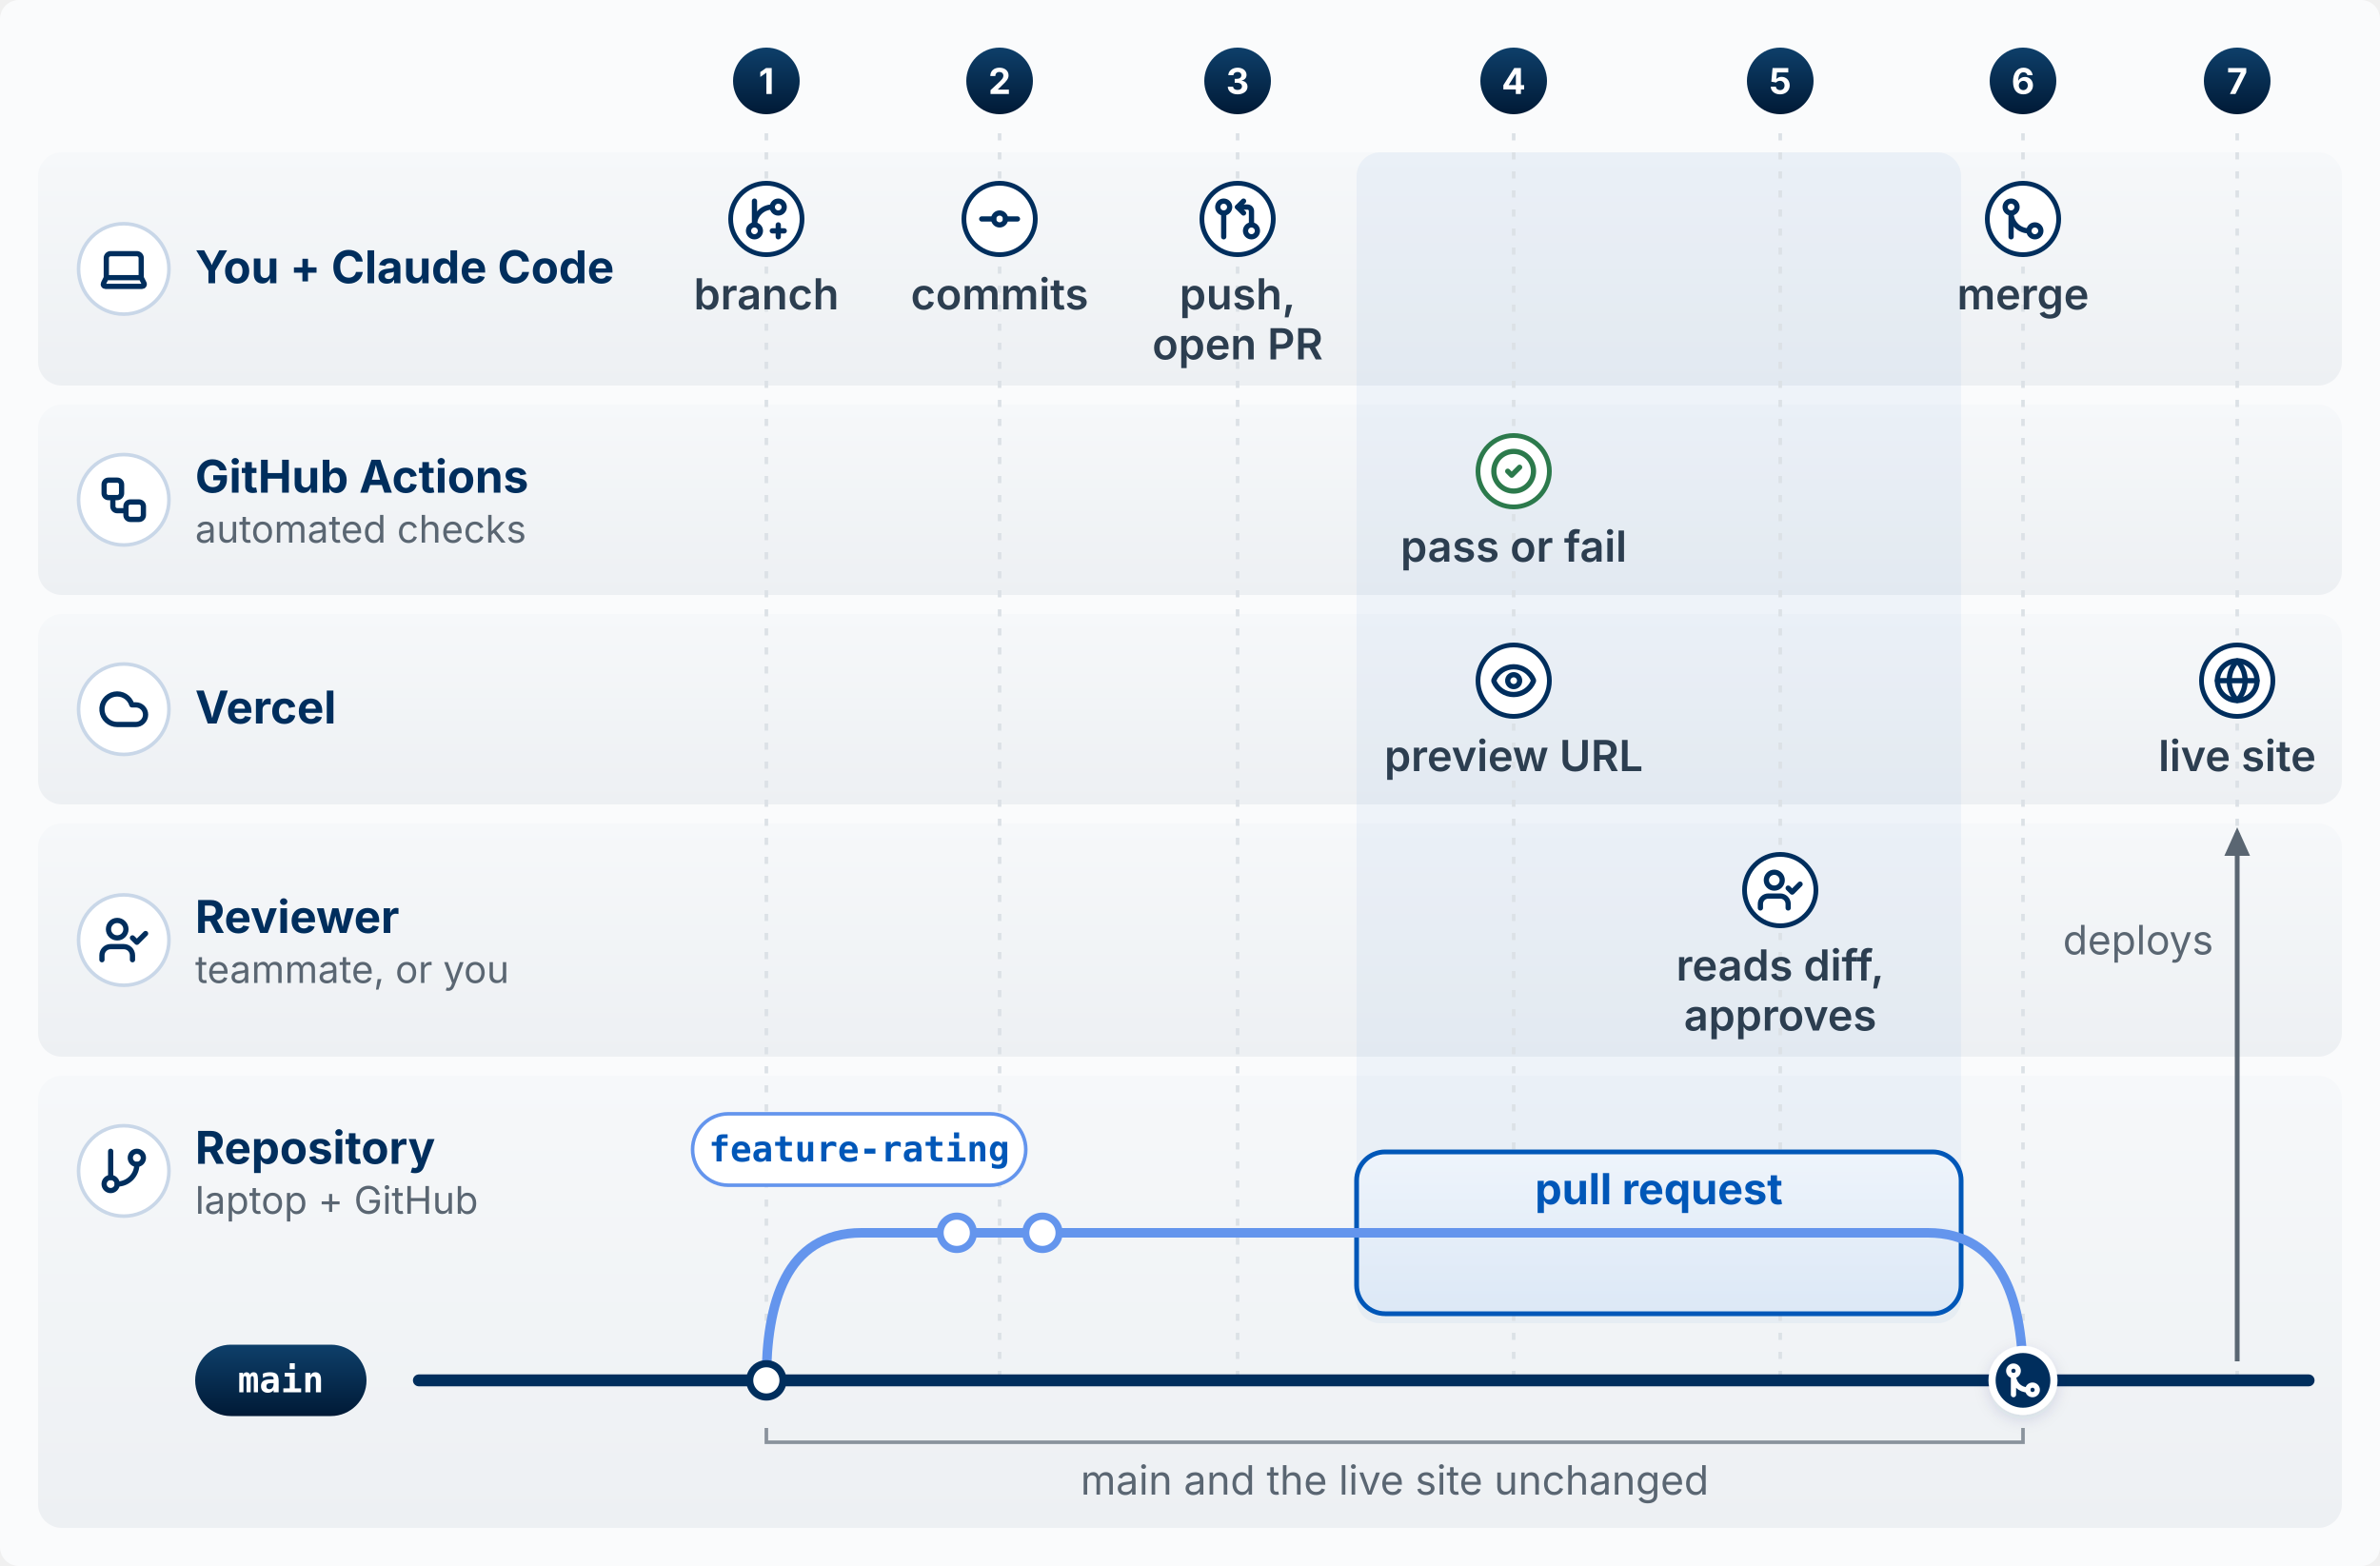
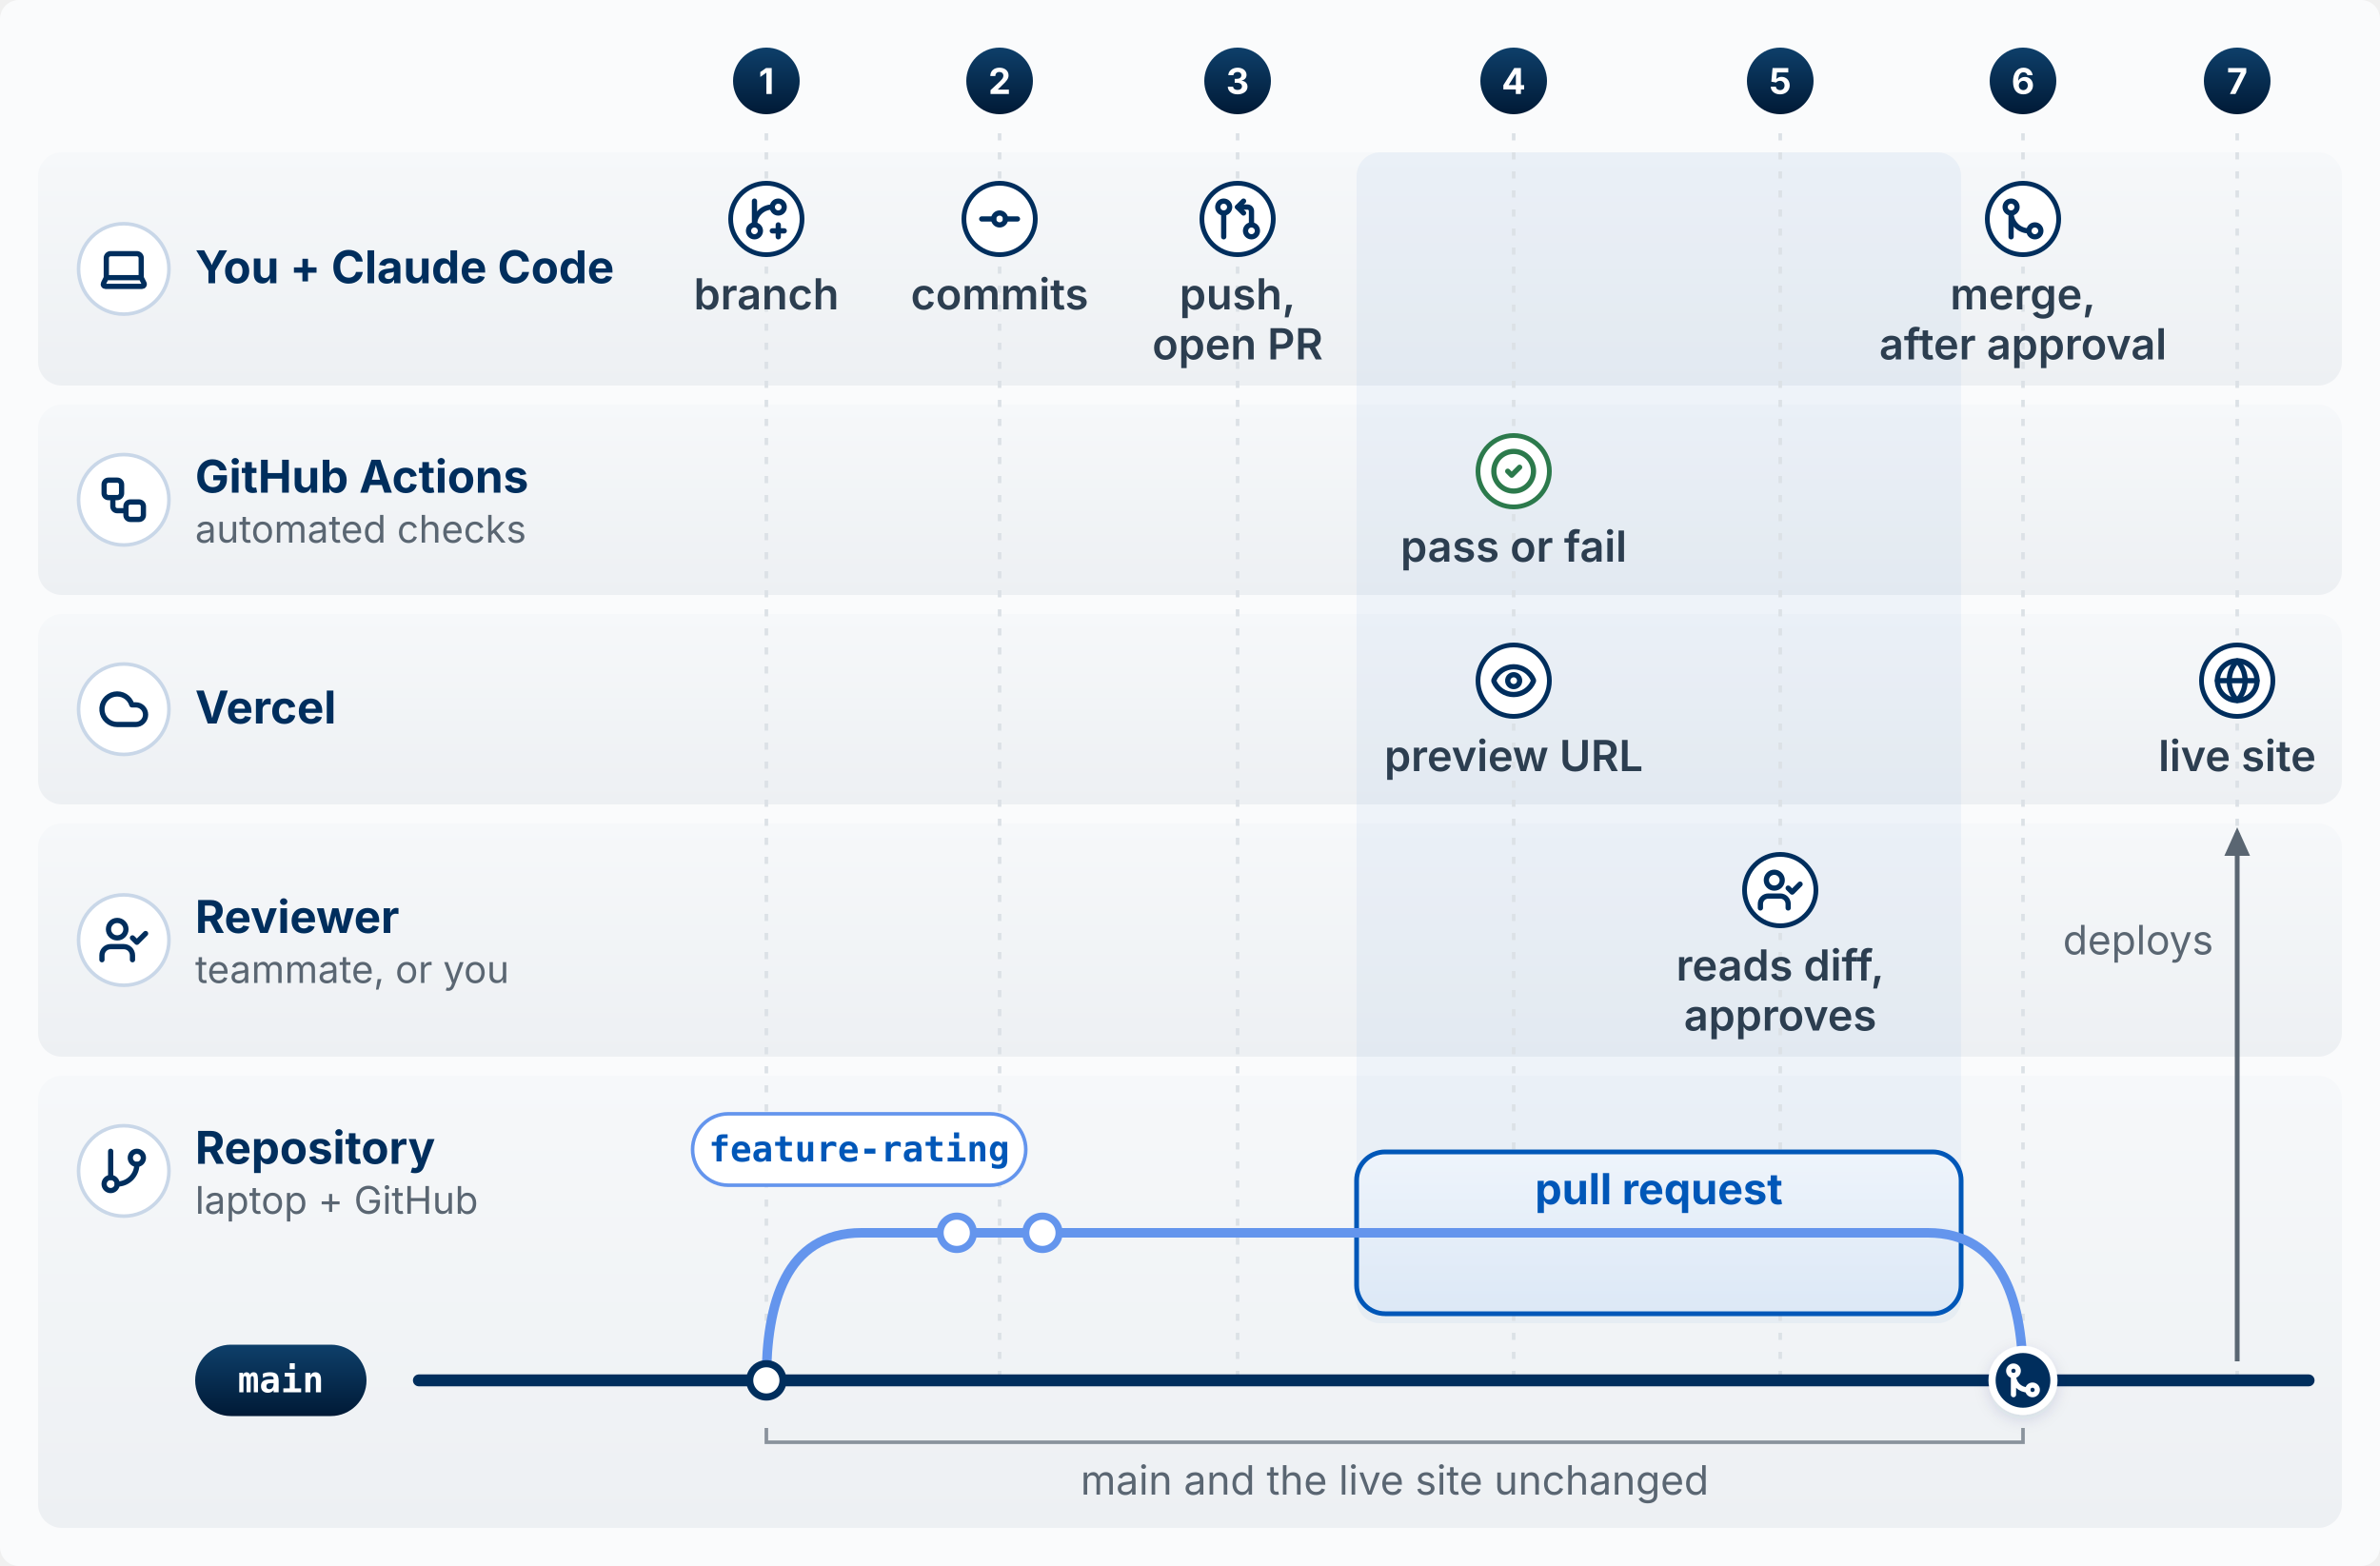
<svg xmlns="http://www.w3.org/2000/svg" viewBox="0 0 1000 658" role="img" aria-labelledby="prg-t prg-d" font-family="Inter, 'Helvetica Neue', Helvetica, Arial, sans-serif">
  <defs>
    <linearGradient id="prg-panel" x1="0" y1="0" x2="0" y2="1">
      <stop offset="0%" stop-color="#F6F8FA" />
      <stop offset="100%" stop-color="#EDF0F3" />
    </linearGradient>
    <linearGradient id="prg-navy" x1="0" y1="0" x2="0" y2="1">
      <stop offset="0%" stop-color="#0E3F6A" />
      <stop offset="100%" stop-color="#001A36" />
    </linearGradient>
    <linearGradient id="prg-gate" x1="0" y1="0" x2="0" y2="1">
      <stop offset="0%" stop-color="#EEF4FB" />
      <stop offset="100%" stop-color="#DCE8F6" />
    </linearGradient>
    <filter id="prg-sh" x="-30%" y="-30%" width="160%" height="170%">
      <feDropShadow dx="0" dy="2" stdDeviation="3" flood-color="#002E5D" flood-opacity="0.13" />
    </filter>
    <marker id="prg-ah" viewBox="0 0 10 10" refX="8" refY="5" markerWidth="6" markerHeight="6" orient="auto-start-reverse">
      <path d="M0,0.5 L10,5 L0,9.5 z" fill="#5A6672" />
    </marker>
  </defs>
  <rect x="0" y="0" width="1000" height="658" rx="8" fill="#FAFBFC" />
  <rect x="16" y="64" width="968" height="98" rx="10" fill="url(#prg-panel)" />
  <circle cx="52" cy="113.0" r="19" fill="#FFFFFF" stroke="#C9D7E8" stroke-width="1.5" />
  <g transform="translate(41,102) scale(0.9167)" fill="none" stroke="#002E5D" stroke-width="2.4" stroke-linecap="round" stroke-linejoin="round">
    <path d="M20 16V7a2 2 0 0 0-2-2H6a2 2 0 0 0-2 2v9m16 0H4m16 0 1.28 2.55a1 1 0 0 1-.9 1.45H3.62a1 1 0 0 1-.9-1.45L4 16" />
  </g>
  <text x="82" y="119.0" font-size="19" font-weight="700" fill="#002E5D">You + Claude Code</text>
  <rect x="16" y="170" width="968" height="80" rx="10" fill="url(#prg-panel)" />
  <circle cx="52" cy="210.0" r="19" fill="#FFFFFF" stroke="#C9D7E8" stroke-width="1.5" />
  <g transform="translate(41,199) scale(0.9167)" fill="none" stroke="#002E5D" stroke-width="2.4" stroke-linecap="round" stroke-linejoin="round">
    <rect width="8" height="8" x="3" y="3" rx="2" />
    <path d="M7 11v4a2 2 0 0 0 2 2h4" />
    <rect width="8" height="8" x="13" y="13" rx="2" />
  </g>
  <text x="82" y="207.0" font-size="19" font-weight="700" fill="#002E5D">GitHub Actions</text>
  <text x="82" y="228.0" font-size="16" fill="#5A6672">automated checks</text>
  <rect x="16" y="258" width="968" height="80" rx="10" fill="url(#prg-panel)" />
  <circle cx="52" cy="298.0" r="19" fill="#FFFFFF" stroke="#C9D7E8" stroke-width="1.5" />
  <g transform="translate(41,287) scale(0.9167)" fill="none" stroke="#002E5D" stroke-width="2.4" stroke-linecap="round" stroke-linejoin="round">
    <path d="M17.5 19H9a7 7 0 1 1 6.71-9h1.79a4.5 4.5 0 1 1 0 9Z" />
  </g>
  <text x="82" y="304.0" font-size="19" font-weight="700" fill="#002E5D">Vercel</text>
  <rect x="16" y="346" width="968" height="98" rx="10" fill="url(#prg-panel)" />
  <circle cx="52" cy="395.0" r="19" fill="#FFFFFF" stroke="#C9D7E8" stroke-width="1.5" />
  <g transform="translate(41,384) scale(0.9167)" fill="none" stroke="#002E5D" stroke-width="2.4" stroke-linecap="round" stroke-linejoin="round">
    <path d="M16 21v-2a4 4 0 0 0-4-4H6a4 4 0 0 0-4 4v2" />
    <circle cx="9" cy="7" r="4" />
    <polyline points="16 11 18 13 22 9" />
  </g>
  <text x="82" y="392.0" font-size="19" font-weight="700" fill="#002E5D">Reviewer</text>
  <text x="82" y="413.0" font-size="16" fill="#5A6672">teammate, or you</text>
  <rect x="16" y="452" width="968" height="190" rx="10" fill="url(#prg-panel)" />
  <circle cx="52" cy="492" r="19" fill="#FFFFFF" stroke="#C9D7E8" stroke-width="1.5" />
  <g transform="translate(41,481) scale(0.9167)" fill="none" stroke="#002E5D" stroke-width="2.4" stroke-linecap="round" stroke-linejoin="round">
    <line x1="6" x2="6" y1="3" y2="15" />
    <circle cx="18" cy="6" r="3" />
    <circle cx="6" cy="18" r="3" />
    <path d="M18 9a9 9 0 0 1-9 9" />
  </g>
  <text x="82" y="489" font-size="19" font-weight="700" fill="#002E5D">Repository</text>
  <text x="82" y="510" font-size="16" fill="#5A6672">laptop + GitHub</text>
  <rect x="570" y="64" width="254" height="492" rx="10" fill="#0057B8" fill-opacity="0.05" />
  <line x1="322" y1="56" x2="322" y2="580" stroke="#DCE1E6" stroke-width="1.5" stroke-dasharray="3 5" />
  <circle cx="322" cy="34" r="14" fill="url(#prg-navy)" />
  <text x="322" y="39.5" font-size="15" font-weight="700" text-anchor="middle" fill="#FFFFFF">1</text>
  <line x1="420" y1="56" x2="420" y2="580" stroke="#DCE1E6" stroke-width="1.5" stroke-dasharray="3 5" />
  <circle cx="420" cy="34" r="14" fill="url(#prg-navy)" />
  <text x="420" y="39.5" font-size="15" font-weight="700" text-anchor="middle" fill="#FFFFFF">2</text>
  <line x1="520" y1="56" x2="520" y2="580" stroke="#DCE1E6" stroke-width="1.5" stroke-dasharray="3 5" />
  <circle cx="520" cy="34" r="14" fill="url(#prg-navy)" />
  <text x="520" y="39.5" font-size="15" font-weight="700" text-anchor="middle" fill="#FFFFFF">3</text>
  <line x1="636" y1="56" x2="636" y2="580" stroke="#DCE1E6" stroke-width="1.5" stroke-dasharray="3 5" />
  <circle cx="636" cy="34" r="14" fill="url(#prg-navy)" />
  <text x="636" y="39.5" font-size="15" font-weight="700" text-anchor="middle" fill="#FFFFFF">4</text>
  <line x1="748" y1="56" x2="748" y2="580" stroke="#DCE1E6" stroke-width="1.5" stroke-dasharray="3 5" />
  <circle cx="748" cy="34" r="14" fill="url(#prg-navy)" />
  <text x="748" y="39.5" font-size="15" font-weight="700" text-anchor="middle" fill="#FFFFFF">5</text>
  <line x1="850" y1="56" x2="850" y2="580" stroke="#DCE1E6" stroke-width="1.5" stroke-dasharray="3 5" />
  <circle cx="850" cy="34" r="14" fill="url(#prg-navy)" />
  <text x="850" y="39.5" font-size="15" font-weight="700" text-anchor="middle" fill="#FFFFFF">6</text>
  <line x1="940" y1="56" x2="940" y2="580" stroke="#DCE1E6" stroke-width="1.5" stroke-dasharray="3 5" />
  <circle cx="940" cy="34" r="14" fill="url(#prg-navy)" />
  <text x="940" y="39.5" font-size="15" font-weight="700" text-anchor="middle" fill="#FFFFFF">7</text>
  <rect x="570" y="484" width="254" height="68" rx="12" fill="url(#prg-gate)" stroke="#0057B8" stroke-width="2" />
  <text x="697.0" y="506" font-size="18" font-weight="700" text-anchor="middle" fill="#0057B8">pull request</text>
  <rect x="82" y="565" width="72" height="30" rx="15" fill="url(#prg-navy)" />
  <text x="118" y="585" font-size="15" font-weight="600" text-anchor="middle" font-family="Menlo, Consolas, monospace" fill="#FFFFFF">main</text>
  <line x1="176" y1="580" x2="970" y2="580" stroke="#002E5D" stroke-width="5" stroke-linecap="round" />
  <path d="M322 580 C322 548 330 518 362 518 H810 C842 518 850 548 850 580" fill="none" stroke="#6495ED" stroke-width="4" stroke-linecap="round" />
  <rect x="291.0" y="468" width="140" height="30" rx="15" fill="#FFFFFF" stroke="#6495ED" stroke-width="1.5" />
  <text x="361.0" y="488" font-size="15" font-weight="600" text-anchor="middle" font-family="Menlo, Consolas, monospace" fill="#0057B8">feature-rating</text>
  <circle cx="402" cy="518" r="7" fill="#FFFFFF" stroke="#6495ED" stroke-width="3" />
  <circle cx="438" cy="518" r="7" fill="#FFFFFF" stroke="#6495ED" stroke-width="3" />
  <circle cx="322" cy="580" r="7" fill="#FFFFFF" stroke="#002E5D" stroke-width="3" />
  <circle cx="850" cy="580" r="13" fill="#002E5D" stroke="#FFFFFF" stroke-width="3" filter="url(#prg-sh)" />
  <g transform="translate(842,572) scale(0.6667)" fill="none" stroke="#FFFFFF" stroke-width="3.3" stroke-linecap="round" stroke-linejoin="round">
    <circle cx="18" cy="18" r="3" />
    <circle cx="6" cy="6" r="3" />
    <path d="M6 21V9a9 9 0 0 0 9 9" />
  </g>
  <path d="M322 600 V606 H850 V600" fill="none" stroke="#8A939C" stroke-width="1.5" />
  <text x="586.0" y="628" font-size="17" text-anchor="middle" fill="#5A6672">main and the live site unchanged</text>
  <circle cx="322" cy="92" r="15" fill="#FFFFFF" stroke="#002E5D" stroke-width="2" />
  <g transform="translate(312,82) scale(0.8333)" fill="none" stroke="#002E5D" stroke-width="2.64" stroke-linecap="round" stroke-linejoin="round">
    <path d="M6 3v12" />
    <path d="M18 9a3 3 0 1 0 0-6 3 3 0 0 0 0 6z" />
    <path d="M6 21a3 3 0 1 0 0-6 3 3 0 0 0 0 6z" />
    <path d="M15 6a9 9 0 0 0-9 9" />
    <path d="M18 15v6" />
    <path d="M21 18h-6" />
  </g>
  <text x="322" y="130" font-size="18" font-weight="600" text-anchor="middle" fill="#2C3E50">branch</text>
  <circle cx="420" cy="92" r="15" fill="#FFFFFF" stroke="#002E5D" stroke-width="2" />
  <g transform="translate(410,82) scale(0.8333)" fill="none" stroke="#002E5D" stroke-width="2.64" stroke-linecap="round" stroke-linejoin="round">
    <circle cx="12" cy="12" r="3" />
    <line x1="3" x2="9" y1="12" y2="12" />
    <line x1="15" x2="21" y1="12" y2="12" />
  </g>
  <text x="420" y="130" font-size="18" font-weight="600" text-anchor="middle" fill="#2C3E50">commits</text>
  <circle cx="520" cy="92" r="15" fill="#FFFFFF" stroke="#002E5D" stroke-width="2" />
  <g transform="translate(510,82) scale(0.8333)" fill="none" stroke="#002E5D" stroke-width="2.64" stroke-linecap="round" stroke-linejoin="round">
    <circle cx="5" cy="6" r="3" />
    <path d="M5 9v12" />
    <circle cx="19" cy="18" r="3" />
    <path d="m15 9-3-3 3-3" />
    <path d="M12 6h5a2 2 0 0 1 2 2v7" />
  </g>
  <text x="520" y="130" font-size="18" font-weight="600" text-anchor="middle" fill="#2C3E50">push,</text>
  <text x="520" y="151" font-size="18" font-weight="600" text-anchor="middle" fill="#2C3E50">open PR</text>
  <circle cx="850" cy="92" r="15" fill="#FFFFFF" stroke="#002E5D" stroke-width="2" />
  <g transform="translate(840,82) scale(0.8333)" fill="none" stroke="#002E5D" stroke-width="2.64" stroke-linecap="round" stroke-linejoin="round">
    <circle cx="18" cy="18" r="3" />
    <circle cx="6" cy="6" r="3" />
    <path d="M6 21V9a9 9 0 0 0 9 9" />
  </g>
-   <text x="850" y="130" font-size="18" font-weight="600" text-anchor="middle" fill="#2C3E50">merge</text>
+   <text x="850" y="130" font-size="18" font-weight="600" text-anchor="middle" fill="#2C3E50">merge,</text>
+   <text x="850" y="151" font-size="18" font-weight="600" text-anchor="middle" fill="#2C3E50">after approval</text>
  <circle cx="636" cy="198" r="15" fill="#FFFFFF" stroke="#2C7A4C" stroke-width="2" />
  <g transform="translate(626,188) scale(0.8333)" fill="none" stroke="#2C7A4C" stroke-width="2.64" stroke-linecap="round" stroke-linejoin="round">
    <circle cx="12" cy="12" r="10" />
    <path d="m9 12 2 2 4-4" />
  </g>
  <text x="636" y="236" font-size="18" font-weight="600" text-anchor="middle" fill="#2C3E50">pass or fail</text>
  <circle cx="636" cy="286" r="15" fill="#FFFFFF" stroke="#002E5D" stroke-width="2" />
  <g transform="translate(626,276) scale(0.8333)" fill="none" stroke="#002E5D" stroke-width="2.64" stroke-linecap="round" stroke-linejoin="round">
    <path d="M2.062 12.348a1 1 0 0 1 0-.696 10.75 10.75 0 0 1 19.876 0 1 1 0 0 1 0 .696 10.75 10.75 0 0 1-19.876 0" />
    <circle cx="12" cy="12" r="3" />
  </g>
  <text x="636" y="324" font-size="18" font-weight="600" text-anchor="middle" fill="#2C3E50">preview URL</text>
  <circle cx="940" cy="286" r="15" fill="#FFFFFF" stroke="#002E5D" stroke-width="2" />
  <g transform="translate(930,276) scale(0.8333)" fill="none" stroke="#002E5D" stroke-width="2.64" stroke-linecap="round" stroke-linejoin="round">
    <circle cx="12" cy="12" r="10" />
    <path d="M12 2a14.5 14.5 0 0 0 0 20 14.5 14.5 0 0 0 0-20" />
    <path d="M2 12h20" />
  </g>
  <text x="940" y="324" font-size="18" font-weight="600" text-anchor="middle" fill="#2C3E50">live site</text>
  <circle cx="748" cy="374" r="15" fill="#FFFFFF" stroke="#002E5D" stroke-width="2" />
  <g transform="translate(738,364) scale(0.8333)" fill="none" stroke="#002E5D" stroke-width="2.64" stroke-linecap="round" stroke-linejoin="round">
    <path d="M16 21v-2a4 4 0 0 0-4-4H6a4 4 0 0 0-4 4v2" />
    <circle cx="9" cy="7" r="4" />
    <polyline points="16 11 18 13 22 9" />
  </g>
  <text x="748" y="412" font-size="18" font-weight="600" text-anchor="middle" fill="#2C3E50">reads diff,</text>
  <text x="748" y="433" font-size="18" font-weight="600" text-anchor="middle" fill="#2C3E50">approves</text>
  <path d="M940 572 V350.0" fill="none" stroke="#5A6672" stroke-width="2" marker-end="url(#prg-ah)" />
  <text x="930" y="401.0" font-size="17" text-anchor="end" fill="#5A6672">deploys</text>
</svg>
